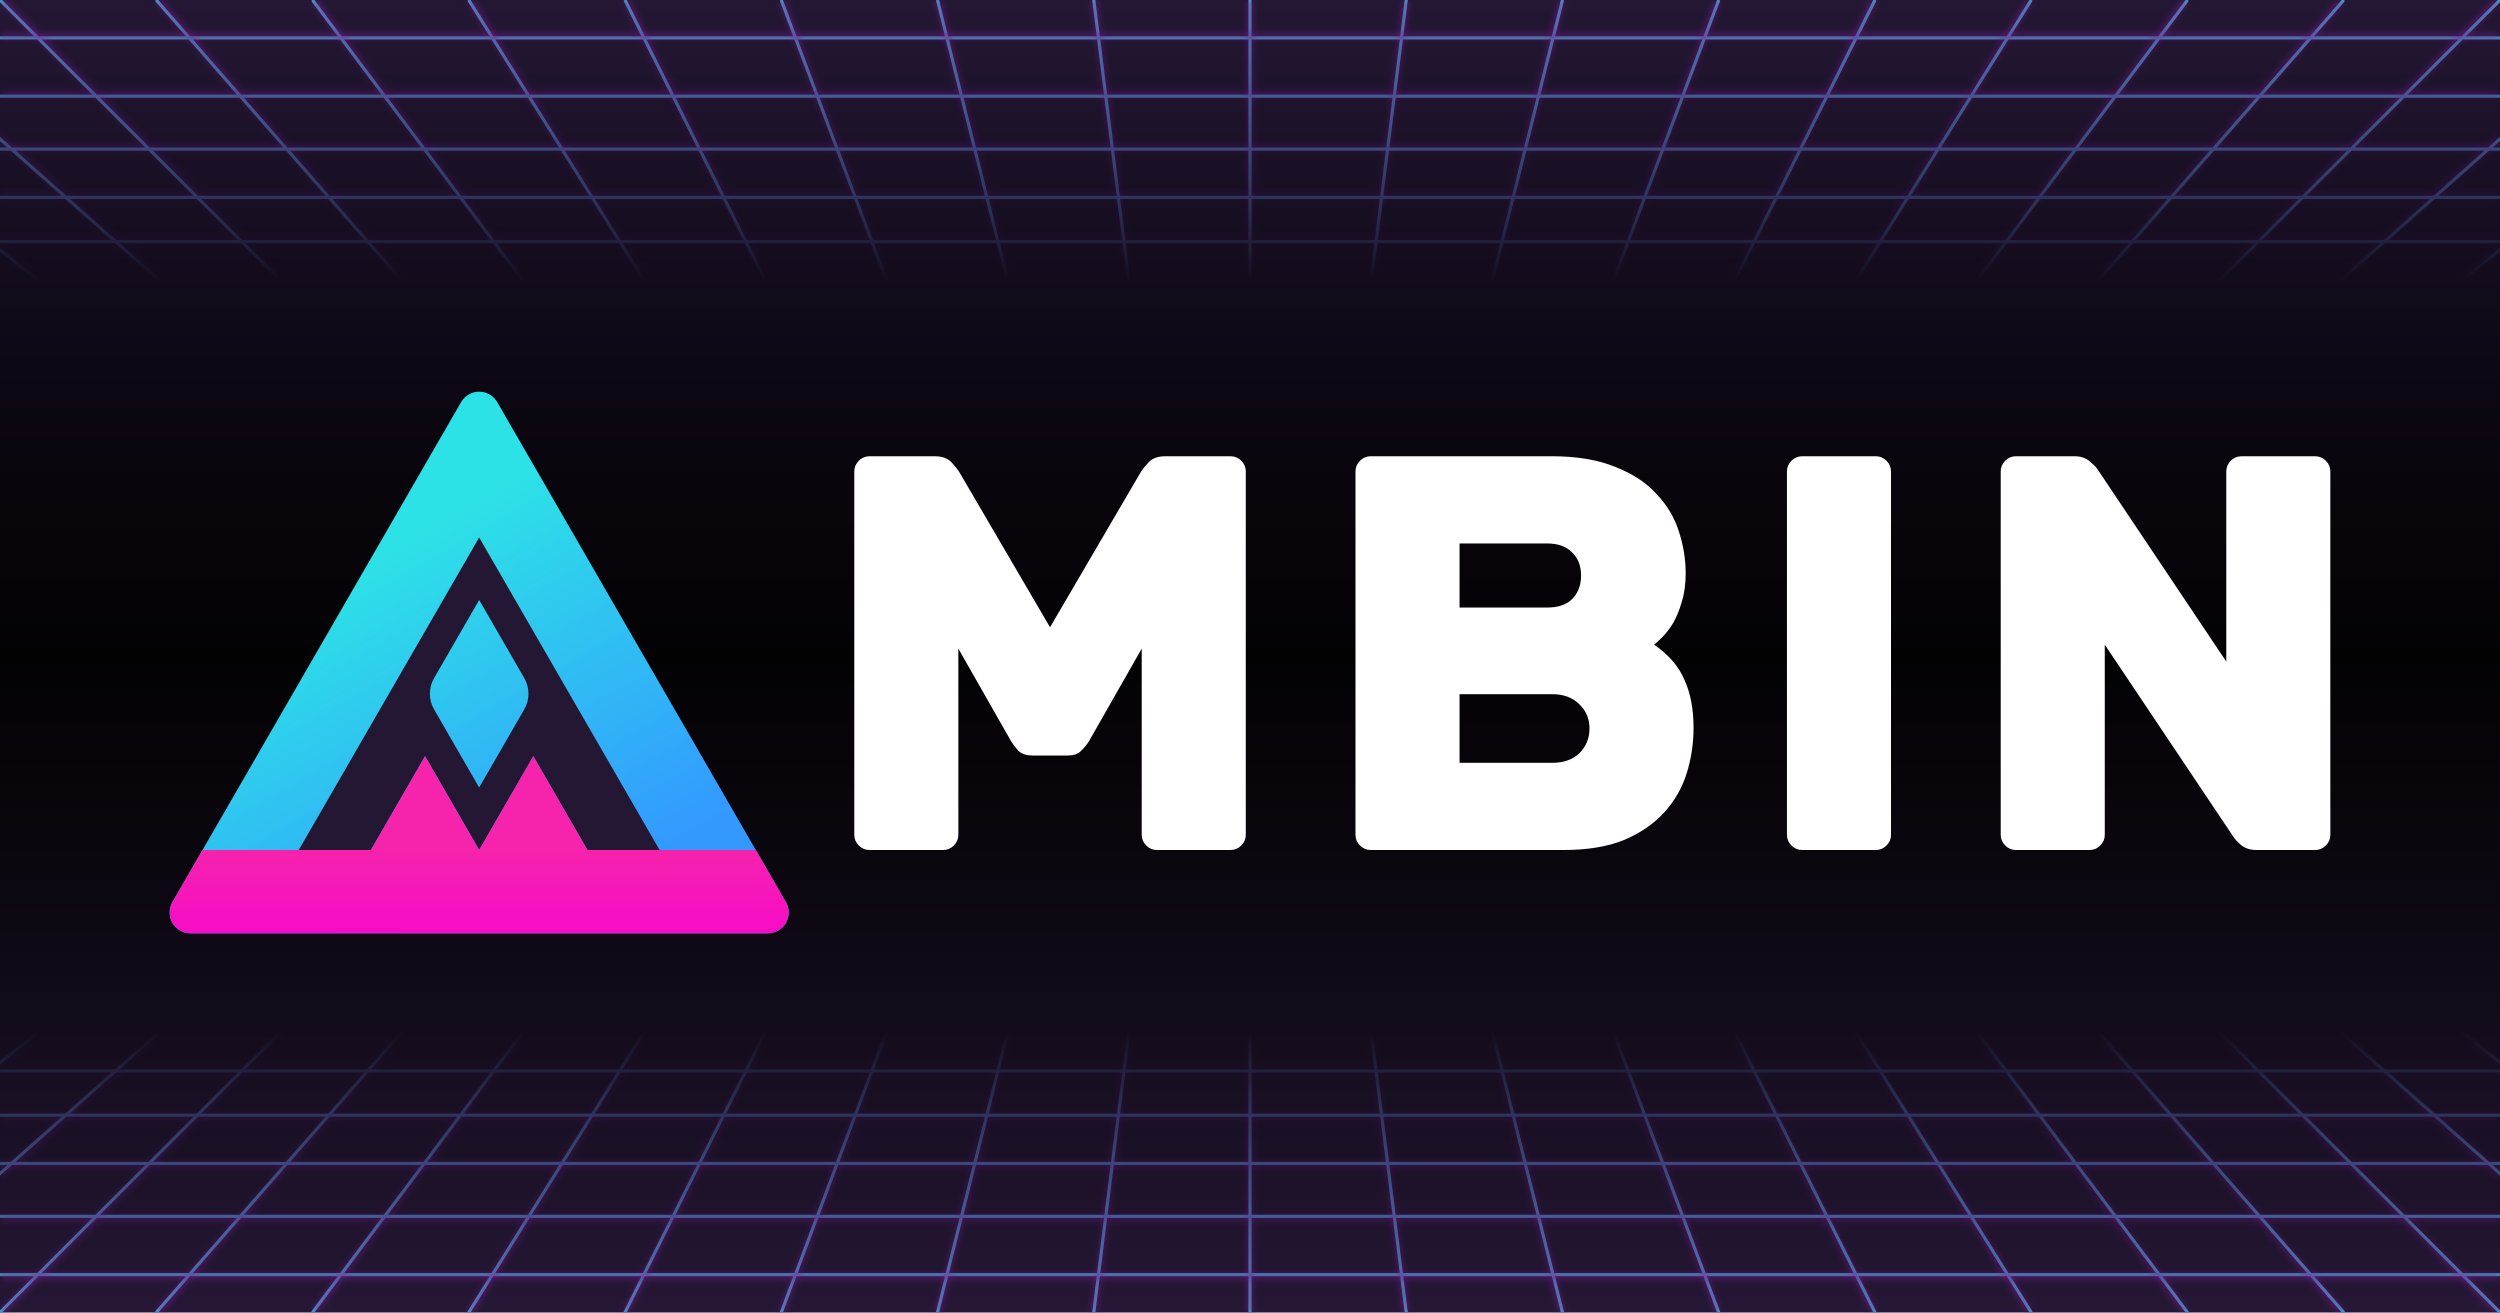
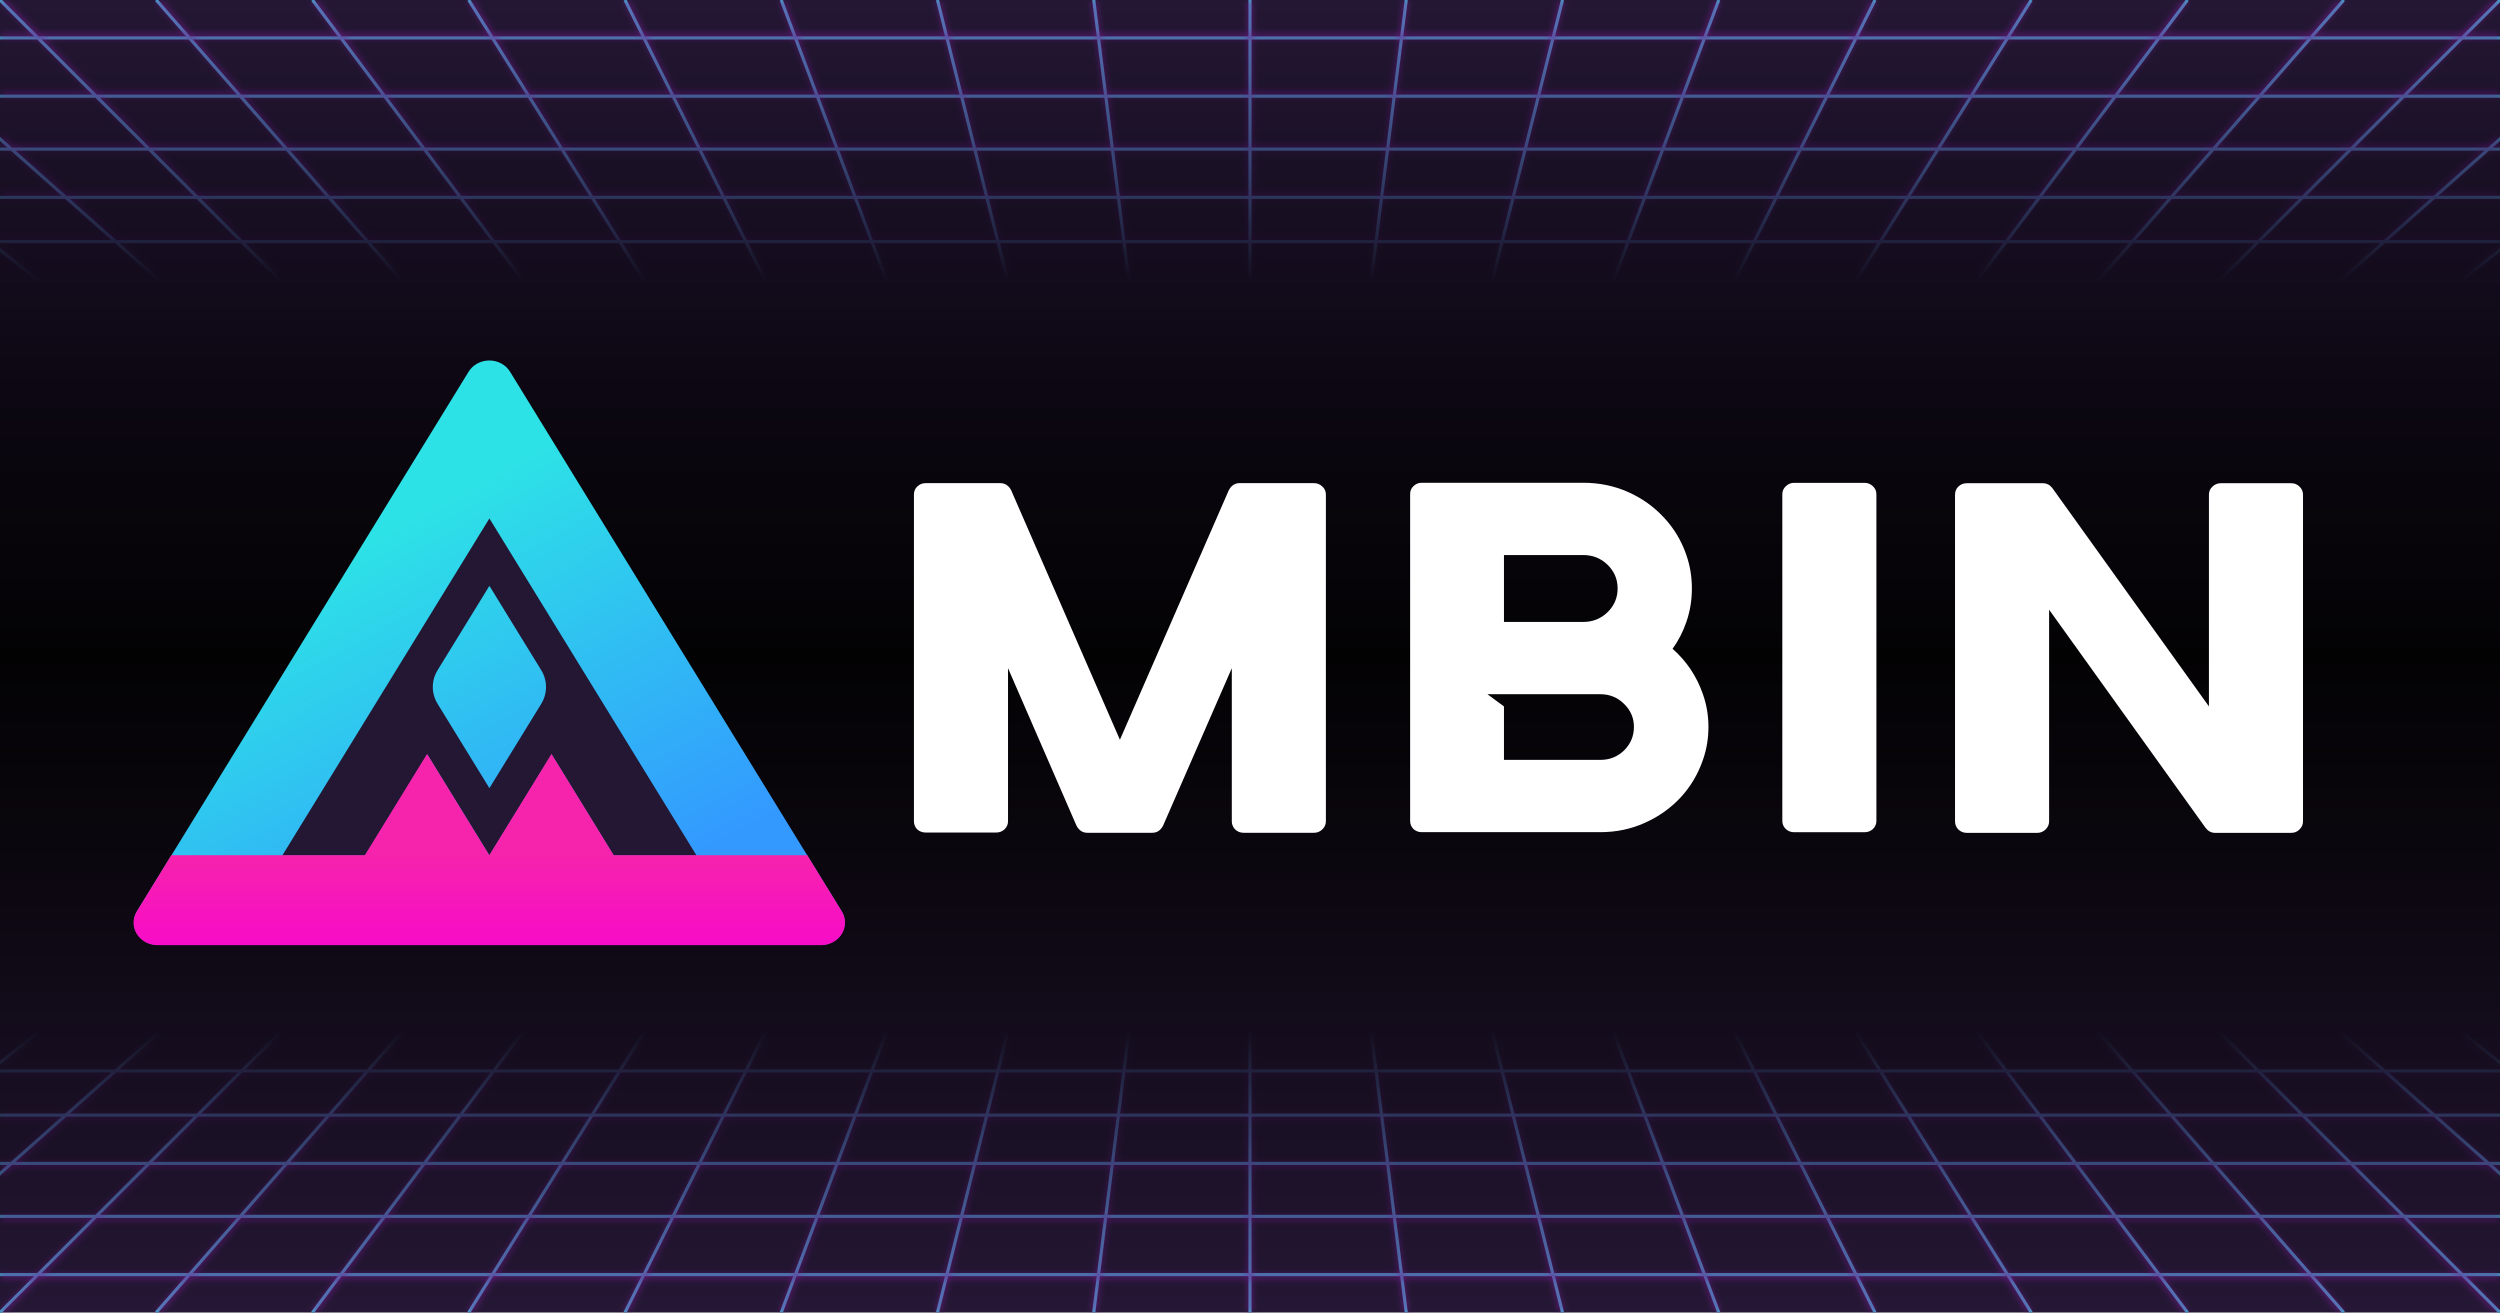
- <svg xmlns="http://www.w3.org/2000/svg" xmlns:xlink="http://www.w3.org/1999/xlink" id="svg8" version="1.1" viewBox="0 0 1200 630" height="630" width="1200">
+ <svg xmlns="http://www.w3.org/2000/svg" xmlns:xlink="http://www.w3.org/1999/xlink" id="svg8" version="1.1" viewBox="0 0 1200 630" height="630" width="1200" xml:space="preserve">
  <defs id="defs2">
    <linearGradient id="linearGradient14">
      <stop style="stop-color:#791e94;stop-opacity:1;" offset="0" id="stop14" />
      <stop style="stop-color:#650d90;stop-opacity:0;" offset="1" id="stop15" />
    </linearGradient>
    <linearGradient id="linearGradient1">
      <stop style="stop-color:#241734;stop-opacity:1;" offset="0" id="stop1" />
      <stop style="stop-color:#0c0712;stop-opacity:1;" offset="0.3" id="stop3" />
      <stop style="stop-color:#030203;stop-opacity:1;" offset="0.5" id="stop5" />
      <stop style="stop-color:#0d0812;stop-opacity:1;" offset="0.7" id="stop4" />
      <stop style="stop-color:#251735;stop-opacity:1;" offset="1" id="stop2" />
-     </linearGradient>
-     <linearGradient xlink:href="#linearGradient8" id="linearGradient9" x1="105.889" y1="-7.967" x2="153.521" y2="74.533" gradientUnits="userSpaceOnUse" />
-     <linearGradient id="linearGradient8">
-       <stop style="stop-color:#2de2e6;stop-opacity:1;" offset="0" id="stop8" />
-       <stop style="stop-color:#3399ff;stop-opacity:1;" offset="1" id="stop11" />
-     </linearGradient>
-     <linearGradient xlink:href="#linearGradient6" id="linearGradient7" x1="97.229" y1="82.033" x2="97.229" y2="107.033" gradientUnits="userSpaceOnUse" />
-     <linearGradient id="linearGradient6">
-       <stop style="stop-color:#f623ac;stop-opacity:1;" offset="0" id="stop6" />
-       <stop style="stop-color:#f706cf;stop-opacity:1;" offset="1" id="stop7" />
    </linearGradient>
    <linearGradient xlink:href="#linearGradient1" id="linearGradient2" x1="600" y1="0" x2="600" y2="640" gradientUnits="userSpaceOnUse" gradientTransform="scale(1,0.984375)" />
    <filter style="color-interpolation-filters:sRGB" id="filter15" x="-0.162" y="-0.185" width="1.323" height="1.369">
      <feFlood result="flood" in="SourceGraphic" flood-opacity="0.498" flood-color="rgb(0,0,0)" id="feFlood14" />
      <feGaussianBlur result="blur" in="SourceGraphic" stdDeviation="10" id="feGaussianBlur14" />
      <feOffset result="offset" in="blur" dx="0" dy="0" id="feOffset14" />
      <feComposite result="comp1" operator="in" in="offset" in2="flood" id="feComposite14" />
      <feComposite result="comp2" operator="over" in="SourceGraphic" in2="comp1" id="feComposite15" />
    </filter>
    <linearGradient xlink:href="#linearGradient14" id="linearGradient15" x1="600" y1="640" x2="600" y2="504.516" gradientUnits="userSpaceOnUse" />
    <filter style="color-interpolation-filters:sRGB" id="filter25" x="-0.002" y="-0.022" width="1.004" height="1.048">
      <feOffset dy="1" dx="0" id="feOffset24" />
      <feGaussianBlur stdDeviation="1.5" result="blur" id="feGaussianBlur24" />
      <feFlood flood-color="rgb(45,226,230)" flood-opacity="0.66" result="flood" id="feFlood24" />
      <feComposite in="flood" in2="SourceGraphic" operator="atop" result="composite" id="feComposite25" />
      <feBlend in="blur" in2="composite" mode="normal" id="feBlend25" />
    </filter>
+     <rect x="24.411" y="279.424" width="212.463" height="78.89" id="rect1-1" />
+     <linearGradient xlink:href="#linearGradient8" id="linearGradient9" x1="105.889" y1="-7.967" x2="153.521" y2="74.533" gradientUnits="userSpaceOnUse" />
+     <linearGradient id="linearGradient8">
+       <stop style="stop-color:#2de2e6;stop-opacity:1;" offset="0" id="stop8" />
+       <stop style="stop-color:#3399ff;stop-opacity:1;" offset="1" id="stop11" />
+     </linearGradient>
+     <linearGradient xlink:href="#linearGradient6" id="linearGradient7" x1="97.229" y1="82.033" x2="97.229" y2="107.033" gradientUnits="userSpaceOnUse" />
+     <linearGradient id="linearGradient6">
+       <stop style="stop-color:#f623ac;stop-opacity:1;" offset="0" id="stop6" />
+       <stop style="stop-color:#f706cf;stop-opacity:1;" offset="1" id="stop7" />
+     </linearGradient>
  </defs>
-   <g id="layer2">
-     <rect style="fill:url(#linearGradient2);fill-opacity:1;stroke-width:0;stroke-linecap:square" id="rect1" width="1200" height="630" x="0" y="0" />
+   <g id="layer2" style="display:inline">
+     <rect style="display:inline;fill:url(#linearGradient2);fill-opacity:1;stroke-width:0;stroke-linecap:square" id="rect1" width="1200" height="630" x="0" y="0" />
  </g>
  <g id="layer4" style="display:inline">
-     <path d="M -2.5000009e-7,440 -300,640 M 50,440 -225,640 M 100,440 -150,640 M 150,440 -75,640 M 200,440 6.2499999e-7,640 M 250,440 75,640 M 300,440 150,640 M 350,440 225,640 M 400,440 300,640 M 450,440 375,640 M 500,440 450,640 M 550,440 525,640 m 75,-200 0,200 m 50,-200 25,200 m 25,-200 50,200 m 0,-200 75,200 M 800,440 900,640 M 850,440 975,640 M 900,440 1050,640 M 950,440 1125,640 M 1000,440 1200,640 M 1050,440 1275,640 M 1100,440 1350,640 M 1150,440 1425,640 M 1200,440 1500,640 M -2.5000009e-7,440 1200,440 m -1221.583,14.388 1243.165,0 m -1266.359,15.462 1289.552,0 m -1314.544,16.661 1339.535,0 m -1366.542,18.005 1393.548,0 m -1422.825,19.517 1452.101,0 m -1483.945,21.23 1515.789,0 M -192.661,568.44 H 1392.661 M -230.769,593.846 H 1430.769 m -1703.496,27.972 1745.455,0" style="display:inline;fill:none;stroke:url(#linearGradient15);stroke-width:1.5;stroke-dasharray:none;stroke-opacity:1;filter:url(#filter25)" id="path13" transform="translate(0,-10)" />
-     <use x="0" y="0" xlink:href="#path13" id="use22" transform="rotate(180,600,315)" />
-   </g>
-   <g id="layer1" style="display:inline;fill:none" transform="matrix(2,0,0,2,22.77017,203.933)">
-     <path style="display:inline;opacity:1;fill:url(#linearGradient9);fill-opacity:1;stroke:none;stroke-width:1;stroke-linecap:round;stroke-linejoin:round;stroke-dasharray:none;stroke-opacity:1" d="M 92.899,-25.467 23.617,94.533 a 5,5 60 0 0 4.33,7.5 H 166.511 a 5,5 120 0 0 4.33,-7.5 L 101.559,-25.467 a 5,5 180 0 0 -8.66,0 z" id="path5" transform="translate(6.387841,20)" />
-     <path id="path1" style="display:inline;opacity:1;fill:#241734;fill-opacity:1;stroke:none;stroke-width:1;stroke-linecap:round;stroke-linejoin:round;stroke-dasharray:none;stroke-opacity:1" d="M 103.616,27.033 60.315,102.034 H 77.636 L 90.626,79.533 103.616,102.034 116.608,79.533 129.598,102.034 h 17.32 z m 0,15 10.827,18.75 a 7.5,7.5 90 0 1 0,7.501 l -10.827,18.75 -10.825,-18.75 a 7.501,7.501 90 0 1 0,-7.501 z" />
-     <path style="display:inline;opacity:1;fill:url(#linearGradient7);fill-opacity:1;stroke:none;stroke-width:1;stroke-linecap:round;stroke-linejoin:round;stroke-dasharray:none;stroke-opacity:1" d="M 27.947,102.033 H 166.511 a 5,5 120 0 0 4.33,-7.5 l -7.217,-12.5 h -40.415 l -12.99,-22.5 -12.99,22.5 -12.99,-22.5 -12.99,22.5 H 30.834 L 23.617,94.533 a 5,5 60 0 0 4.33,7.5 z" id="path6" transform="translate(6.387841,20)" />
-   </g>
-   <g id="layer3" style="display:inline;fill:none" transform="matrix(2,0,0,2,259.5954,159.6885)">
-     <text xml:space="preserve" style="font-style:normal;font-variant:normal;font-weight:normal;font-stretch:normal;font-size:135px;line-height:1.25;font-family:Rubik;-inkscape-font-specification:Rubik;letter-spacing:7.429px;display:none;fill:#ffffff;stroke-width:0.464;stroke-linecap:round;stroke-linejoin:round" x="65.781" y="124.156" id="text1">
-       <tspan id="tspan1" style="font-style:normal;font-variant:normal;font-weight:bold;font-stretch:normal;font-size:135px;font-family:Rubik;-inkscape-font-specification:'Rubik Bold';letter-spacing:7.429px;stroke-width:0.464" x="65.781" y="124.156">MBIN</tspan>
-     </text>
-     <path style="font-weight:bold;font-size:135px;line-height:1.25;font-family:Rubik;-inkscape-font-specification:'Rubik Bold';letter-spacing:7.429px;fill:#ffffff;stroke-width:0.464;stroke-linecap:round;stroke-linejoin:round" d="m 117.891,101.476 q -2.025,0 -3.24,-1.08 -1.08,-1.215 -1.755,-2.295 l -12.69,-22.275 v 44.685 q 0,1.485 -1.08,2.565 -1.08,1.08 -2.565,1.08 h -17.685 q -1.485,0 -2.565,-1.08 -1.08,-1.08 -1.08,-2.565 V 33.301 q 0,-1.485 1.08,-2.565 1.08,-1.08 2.565,-1.08 h 15.66 q 2.7,0 4.05,1.485 1.35,1.485 1.755,2.16 l 21.87,37.395 21.87,-37.395 q 0.405,-0.675 1.755,-2.16 1.35,-1.485 4.05,-1.485 h 15.66 q 1.485,0 2.565,1.08 1.08,1.08 1.08,2.565 v 87.21 q 0,1.485 -1.08,2.565 -1.08,1.08 -2.565,1.08 h -17.685 q -1.485,0 -2.565,-1.08 -1.08,-1.08 -1.08,-2.565 V 75.826 l -12.69,22.275 q -0.675,1.08 -1.89,2.295 -1.08,1.08 -3.105,1.08 h -8.64 z m 81.274,22.68 q -1.485,0 -2.565,-1.08 -1.08,-1.08 -1.08,-2.565 V 33.301 q 0,-1.485 1.08,-2.565 1.08,-1.08 2.565,-1.08 h 43.47 q 9.045,0 15.255,2.565 6.21,2.43 9.855,6.48 3.78,3.915 5.4,9.045 1.62,4.995 1.62,9.99 0,3.915 -0.945,6.885 -0.81,2.835 -2.025,4.995 -1.215,2.025 -2.565,3.375 -1.215,1.215 -2.025,1.89 5.265,3.645 7.29,8.505 2.16,4.725 2.16,11.475 0,5.535 -1.62,10.8 -1.62,5.265 -5.4,9.45 -3.645,4.05 -9.585,6.615 -5.94,2.43 -14.58,2.43 z m 50.49,-65.88 q 0,-3.51 -2.16,-5.535 -2.025,-2.16 -6.075,-2.16 h -20.925 v 15.39 h 20.925 q 4.05,0 6.075,-2.025 2.16,-2.16 2.16,-5.67 z m -29.16,44.955 h 22.275 q 4.05,0 6.48,-2.295 2.43,-2.43 2.43,-5.94 0,-3.51 -2.43,-5.805 -2.43,-2.43 -6.48,-2.43 h -22.275 z m 82.219,20.925 q -1.485,0 -2.565,-1.08 -1.08,-1.08 -1.08,-2.565 V 33.301 q 0,-1.485 1.08,-2.565 1.08,-1.08 2.565,-1.08 h 17.685 q 1.485,0 2.565,1.08 1.08,1.08 1.08,2.565 v 87.21 q 0,1.485 -1.08,2.565 -1.08,1.08 -2.565,1.08 z m 109.084,0 q -2.295,0 -3.78,-1.215 -1.35,-1.215 -1.755,-1.89 l -30.915,-46.17 v 45.63 q 0,1.485 -1.08,2.565 -1.08,1.08 -2.565,1.08 h -17.685 q -1.485,0 -2.565,-1.08 -1.08,-1.08 -1.08,-2.565 V 33.301 q 0,-1.485 1.08,-2.565 1.08,-1.08 2.565,-1.08 h 14.04 q 2.295,0 3.645,1.215 1.485,1.215 1.89,1.89 l 30.915,46.17 v -45.63 q 0,-1.485 1.08,-2.565 1.08,-1.08 2.565,-1.08 h 17.685 q 1.485,0 2.565,1.08 1.08,1.08 1.08,2.565 v 87.21 q 0,1.485 -1.08,2.565 -1.08,1.08 -2.565,1.08 z" id="text2" aria-label="MBIN">
-       </path>
+     <path d="M -2.5000009e-7,440 -300,640 M 50,440 -225,640 M 100,440 -150,640 M 150,440 -75,640 M 200,440 6.2499999e-7,640 M 250,440 75,640 M 300,440 150,640 M 350,440 225,640 M 400,440 300,640 M 450,440 375,640 M 500,440 450,640 M 550,440 525,640 m 75,-200 v 200 m 50,-200 25,200 m 25,-200 50,200 m 0,-200 75,200 M 800,440 900,640 M 850,440 975,640 M 900,440 1050,640 M 950,440 1125,640 M 1000,440 1200,640 M 1050,440 1275,640 M 1100,440 1350,640 M 1150,440 1425,640 M 1200,440 1500,640 M -2.5000009e-7,440 H 1200 M -21.583,454.388 H 1221.583 M -44.776,469.851 H 1244.776 M -69.767,486.512 H 1269.767 M -96.774,504.516 H 1296.774 M -126.05,524.034 H 1326.05 M -157.895,545.263 H 1357.895 M -192.661,568.44 H 1392.661 M -230.769,593.846 H 1430.769 M -272.727,621.818 H 1472.727" style="display:inline;fill:none;stroke:url(#linearGradient15);stroke-width:1.5;stroke-dasharray:none;stroke-opacity:1;filter:url(#filter25)" id="path13" transform="translate(0,-10)" />
+     <use x="0" y="0" xlink:href="#path13" id="use22" transform="rotate(180,600,315)" style="display:inline" />
+     <g id="g2" transform="matrix(1,0,0,1.095856,41.34683,139.7315)">
+       <rect style="display:none;opacity:1;fill:#29144a;fill-opacity:1;stroke:none;stroke-width:4.398;stroke-linecap:round;stroke-linejoin:round;stroke-dasharray:none;stroke-opacity:1" id="rect35" width="323.658" height="325.412" x="0" y="-2.706" />
+       <path style="font-size:40px;line-height:1.25;font-family:SEGEK;-inkscape-font-specification:'SEGEK, Normal';white-space:pre;fill:#ffffff;stroke-width:5.81" d="m 1018.937,89.176 v 0 q 0,-2.139 1.686,-3.529 1.686,-1.497 3.974,-1.497 h 33.839 q 2.409,0 3.974,1.497 1.686,1.39 1.686,3.529 V 232.268 q 0,2.032 -1.686,3.529 -1.565,1.497 -3.974,1.497 h -36.489 q -2.77,0 -4.576,-2.139 l -75.145,-95.609 v 92.721 q 0,2.032 -1.686,3.529 -1.686,1.497 -3.974,1.497 h -33.839 q -2.409,0 -4.094,-1.497 -1.566,-1.497 -1.566,-3.529 V 89.176 q 0,-2.139 1.566,-3.529 1.686,-1.497 4.094,-1.497 h 36.489 q 2.77,0 4.576,2.139 l 75.145,95.609 z" id="path4" />
+       <path style="font-size:40px;line-height:1.25;font-family:SEGEK;-inkscape-font-specification:'SEGEK, Normal';white-space:pre;fill:#ffffff;stroke-width:5.81" d="m 814.166,232.097 v 0 q 0,2.032 1.686,3.529 1.686,1.39 3.974,1.39 h 33.839 q 2.288,0 3.974,-1.39 1.686,-1.497 1.686,-3.529 V 89.005 q 0,-2.139 -1.686,-3.529 -1.686,-1.497 -3.974,-1.497 h -33.839 q -2.288,0 -3.974,1.497 -1.686,1.39 -1.686,3.529 z" id="path3" />
+       <path style="font-size:40px;line-height:1.25;font-family:SEGEK;-inkscape-font-specification:'SEGEK, Normal';white-space:pre;fill:#ffffff;stroke-width:5.81" d="m 776.056,176.565 v 0 q 2.649,6.845 2.649,14.331 0,7.593 -2.649,14.438 -3.492,9.304 -10.718,16.47 -7.226,7.058 -17.221,11.122 -9.875,4.064 -21.315,4.064 h -85.743 q -2.288,0 -3.974,-1.39 -1.566,-1.497 -1.566,-3.529 V 88.87 q 0,-2.032 1.566,-3.422 1.686,-1.497 3.974,-1.497 h 77.554 q 11.561,0 21.556,4.064 9.995,4.064 17.221,11.229 7.226,7.058 10.718,16.363 2.649,6.951 2.649,14.651 0,7.7 -2.649,14.652 -2.409,6.417 -6.623,11.764 10.116,8.128 14.571,19.892 z m -95.497,-60.959 v 0 29.303 h 38.054 q 6.864,0 11.681,-4.278 4.817,-4.278 4.817,-10.374 0,-6.096 -4.817,-10.374 -4.817,-4.278 -11.681,-4.278 z m 46.243,89.727 v 0 q 6.744,0 11.44,-4.171 4.697,-4.278 4.697,-10.267 0,-5.882 -4.697,-10.053 -4.697,-4.278 -11.44,-4.278 h -54.191 l 7.948,5.347 v 23.421 z" id="path2" />
+       <path style="font-size:40px;line-height:1.25;font-family:SEGEK;-inkscape-font-specification:'SEGEK, Normal';white-space:pre;fill:#ffffff;stroke-width:5.81" d="m 548.475,87.215 v 0 q 1.806,-3.101 5.178,-3.101 h 35.766 q 2.288,0 3.974,1.497 1.686,1.39 1.686,3.529 V 232.233 q 0,2.032 -1.686,3.529 -1.686,1.497 -3.974,1.497 h -33.839 q -2.409,0 -4.094,-1.497 -1.566,-1.497 -1.566,-3.529 v -67.055 l -32.996,68.98 q -1.806,3.101 -5.178,3.101 h -31.19 q -3.372,0 -5.178,-3.101 l -32.876,-68.98 v 0 67.055 q 0,2.032 -1.686,3.529 -1.686,1.39 -3.974,1.39 h -33.839 q -2.409,0 -4.094,-1.39 -1.566,-1.497 -1.566,-3.529 V 89.14 q 0,-2.139 1.566,-3.529 1.686,-1.497 4.094,-1.497 h 35.766 q 3.372,0 5.178,2.994 l 52.264,109.405 z" id="text1" />
+     </g>
+     <g id="layer1" style="display:inline;fill:none" transform="matrix(2.296735,0,0,2.157866,-1.869621,190.3461)">
+       <path style="display:inline;opacity:1;fill:url(#linearGradient9);fill-opacity:1;stroke:none;stroke-width:1;stroke-linecap:round;stroke-linejoin:round;stroke-dasharray:none;stroke-opacity:1" d="M 92.899,-25.467 23.617,94.533 a 5,5 60 0 0 4.33,7.5 H 166.511 a 5,5 120 0 0 4.33,-7.5 L 101.559,-25.467 a 5,5 180 0 0 -8.66,0 z" id="path5" transform="translate(5.850131,19.94259)" />
+       <path id="path1" style="display:inline;opacity:1;fill:#241734;fill-opacity:1;stroke:none;stroke-width:1;stroke-linecap:round;stroke-linejoin:round;stroke-dasharray:none;stroke-opacity:1" d="M 103.616,27.033 60.315,102.034 H 77.636 L 90.626,79.533 103.616,102.034 116.608,79.533 129.598,102.034 h 17.32 z m 0,15 10.827,18.75 a 7.5,7.5 90 0 1 0,7.501 l -10.827,18.75 -10.825,-18.75 a 7.501,7.501 90 0 1 0,-7.501 z" transform="translate(-0.5188027,0.07359983)" />
+       <path style="display:inline;opacity:1;fill:url(#linearGradient7);fill-opacity:1;stroke:none;stroke-width:1;stroke-linecap:round;stroke-linejoin:round;stroke-dasharray:none;stroke-opacity:1" d="M 27.947,102.033 H 166.511 a 5,5 120 0 0 4.33,-7.5 l -7.217,-12.5 h -40.415 l -12.99,-22.5 -12.99,22.5 -12.99,-22.5 -12.99,22.5 H 30.834 L 23.617,94.533 a 5,5 60 0 0 4.33,7.5 z" id="path6" transform="matrix(1.000873,0,0,1.000737,5.760023,19.92574)" />
+     </g>
  </g>
</svg>
